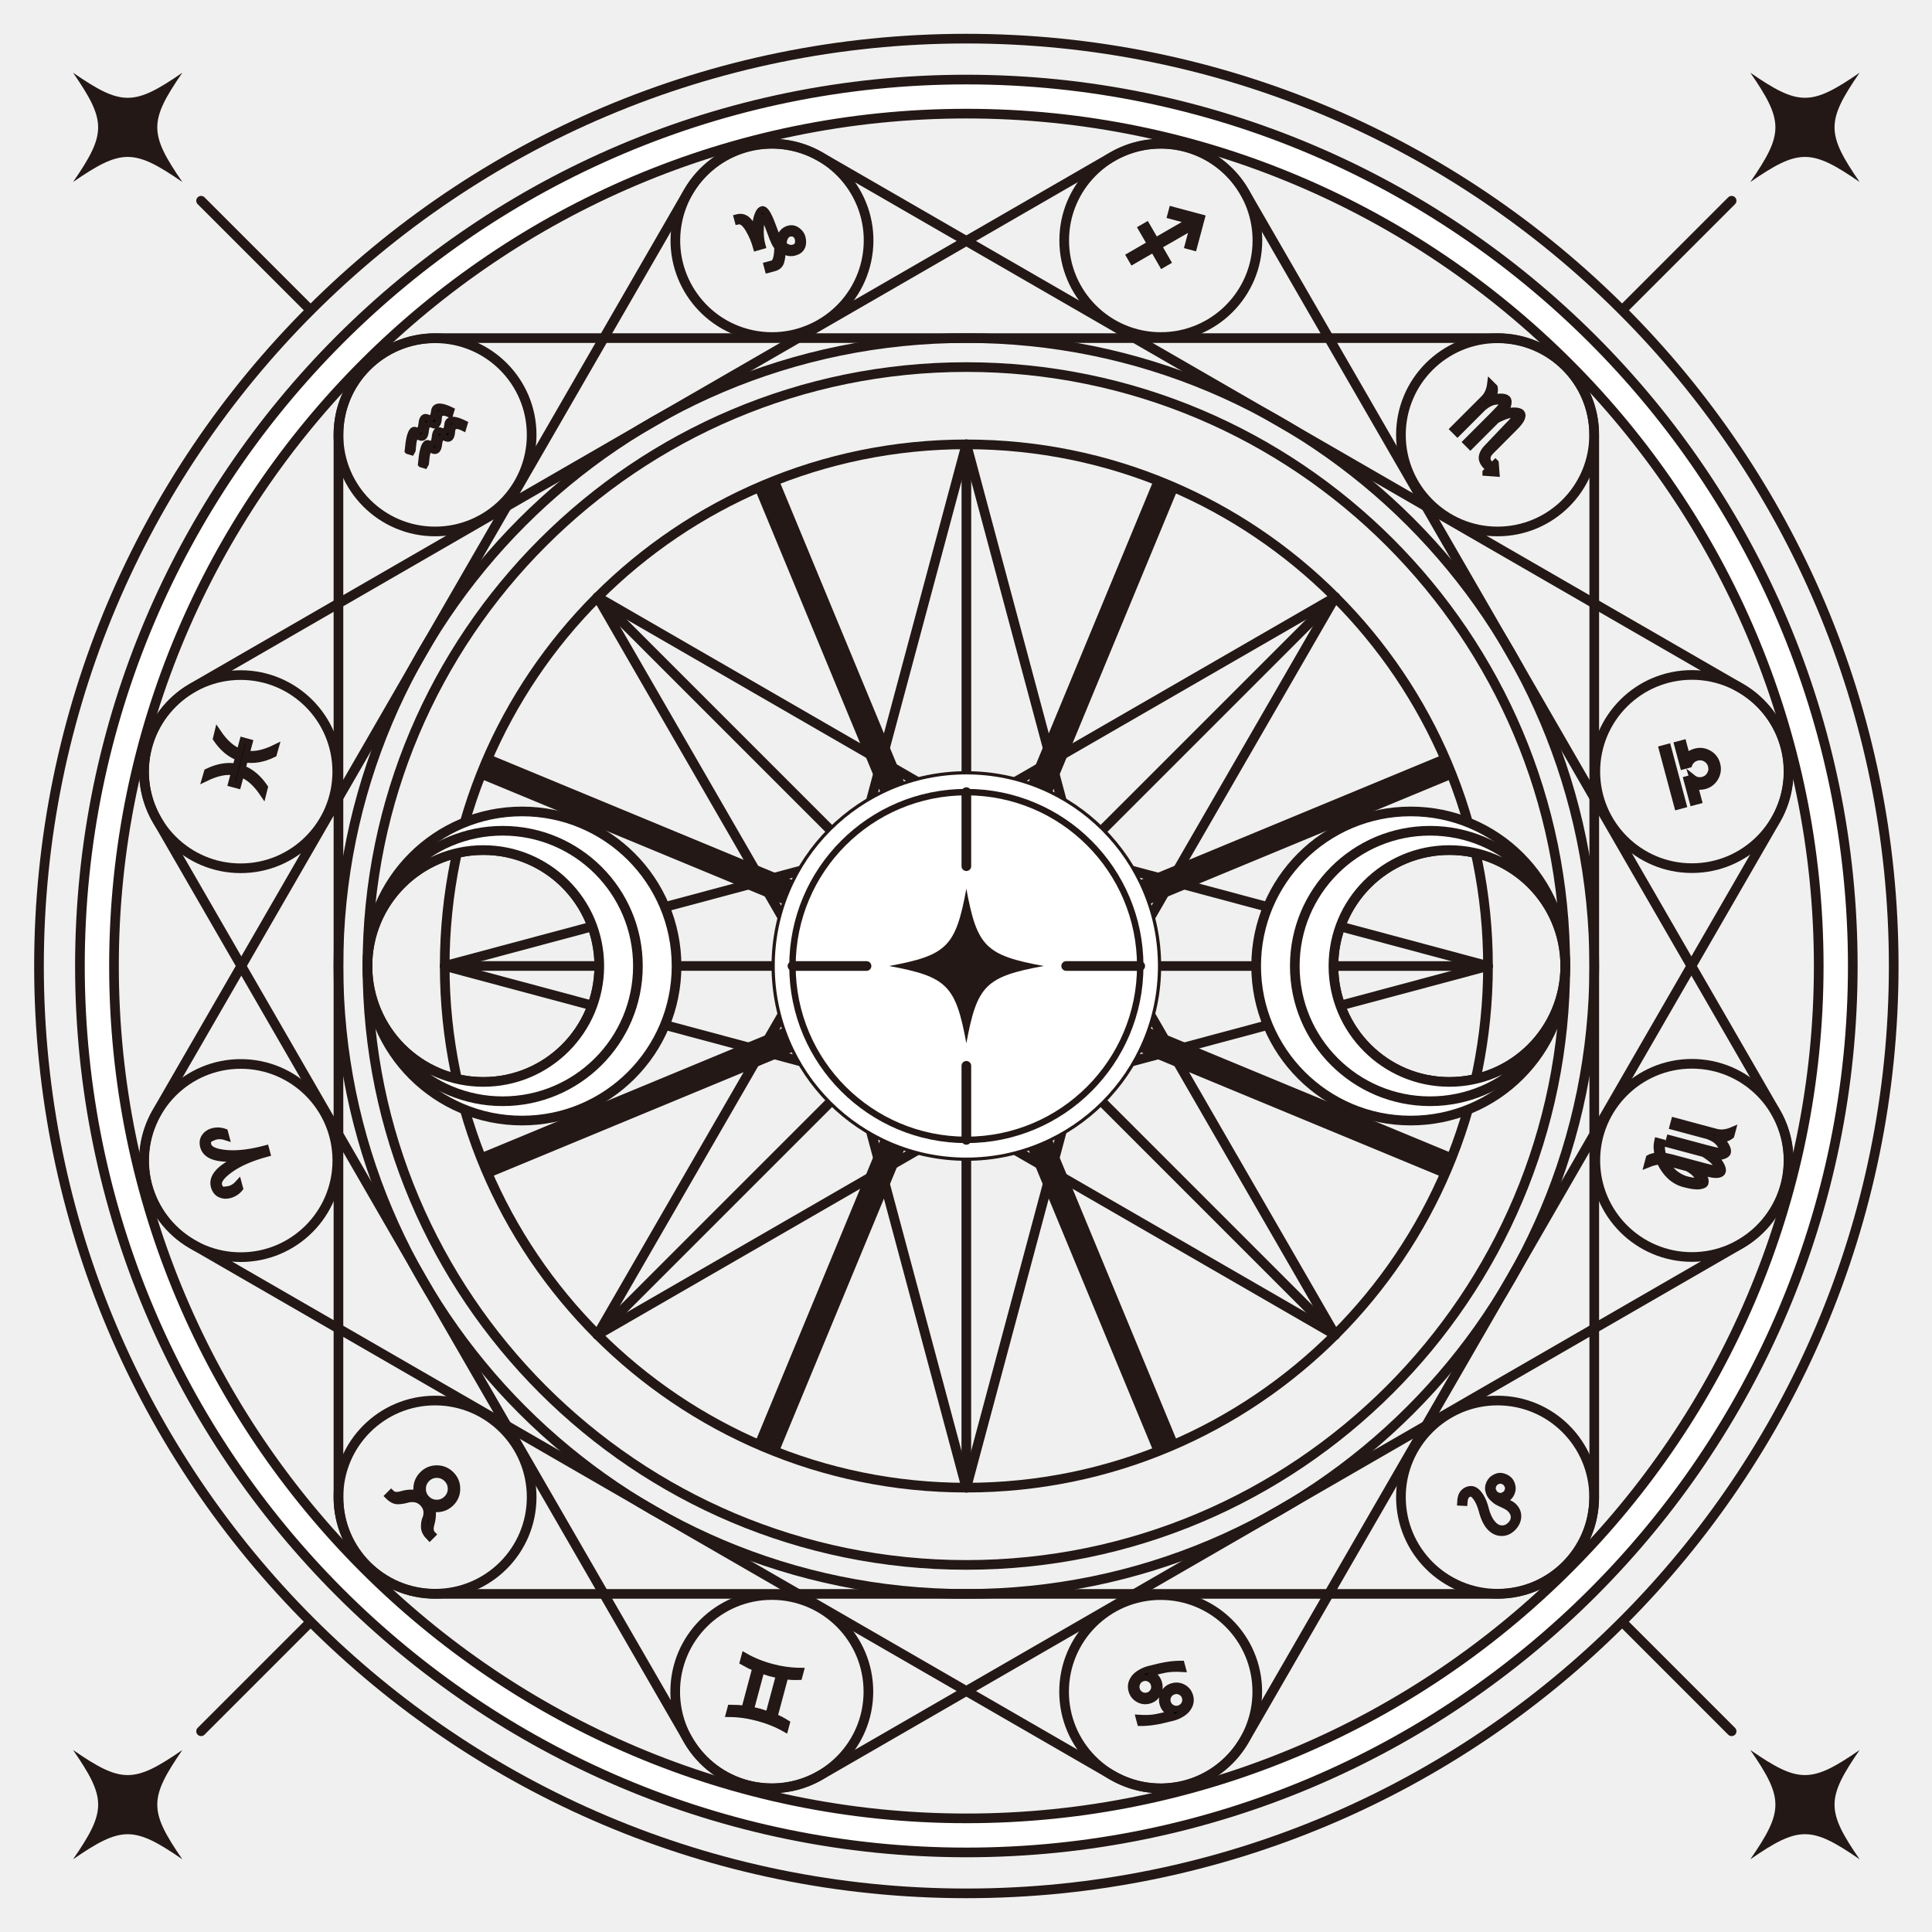
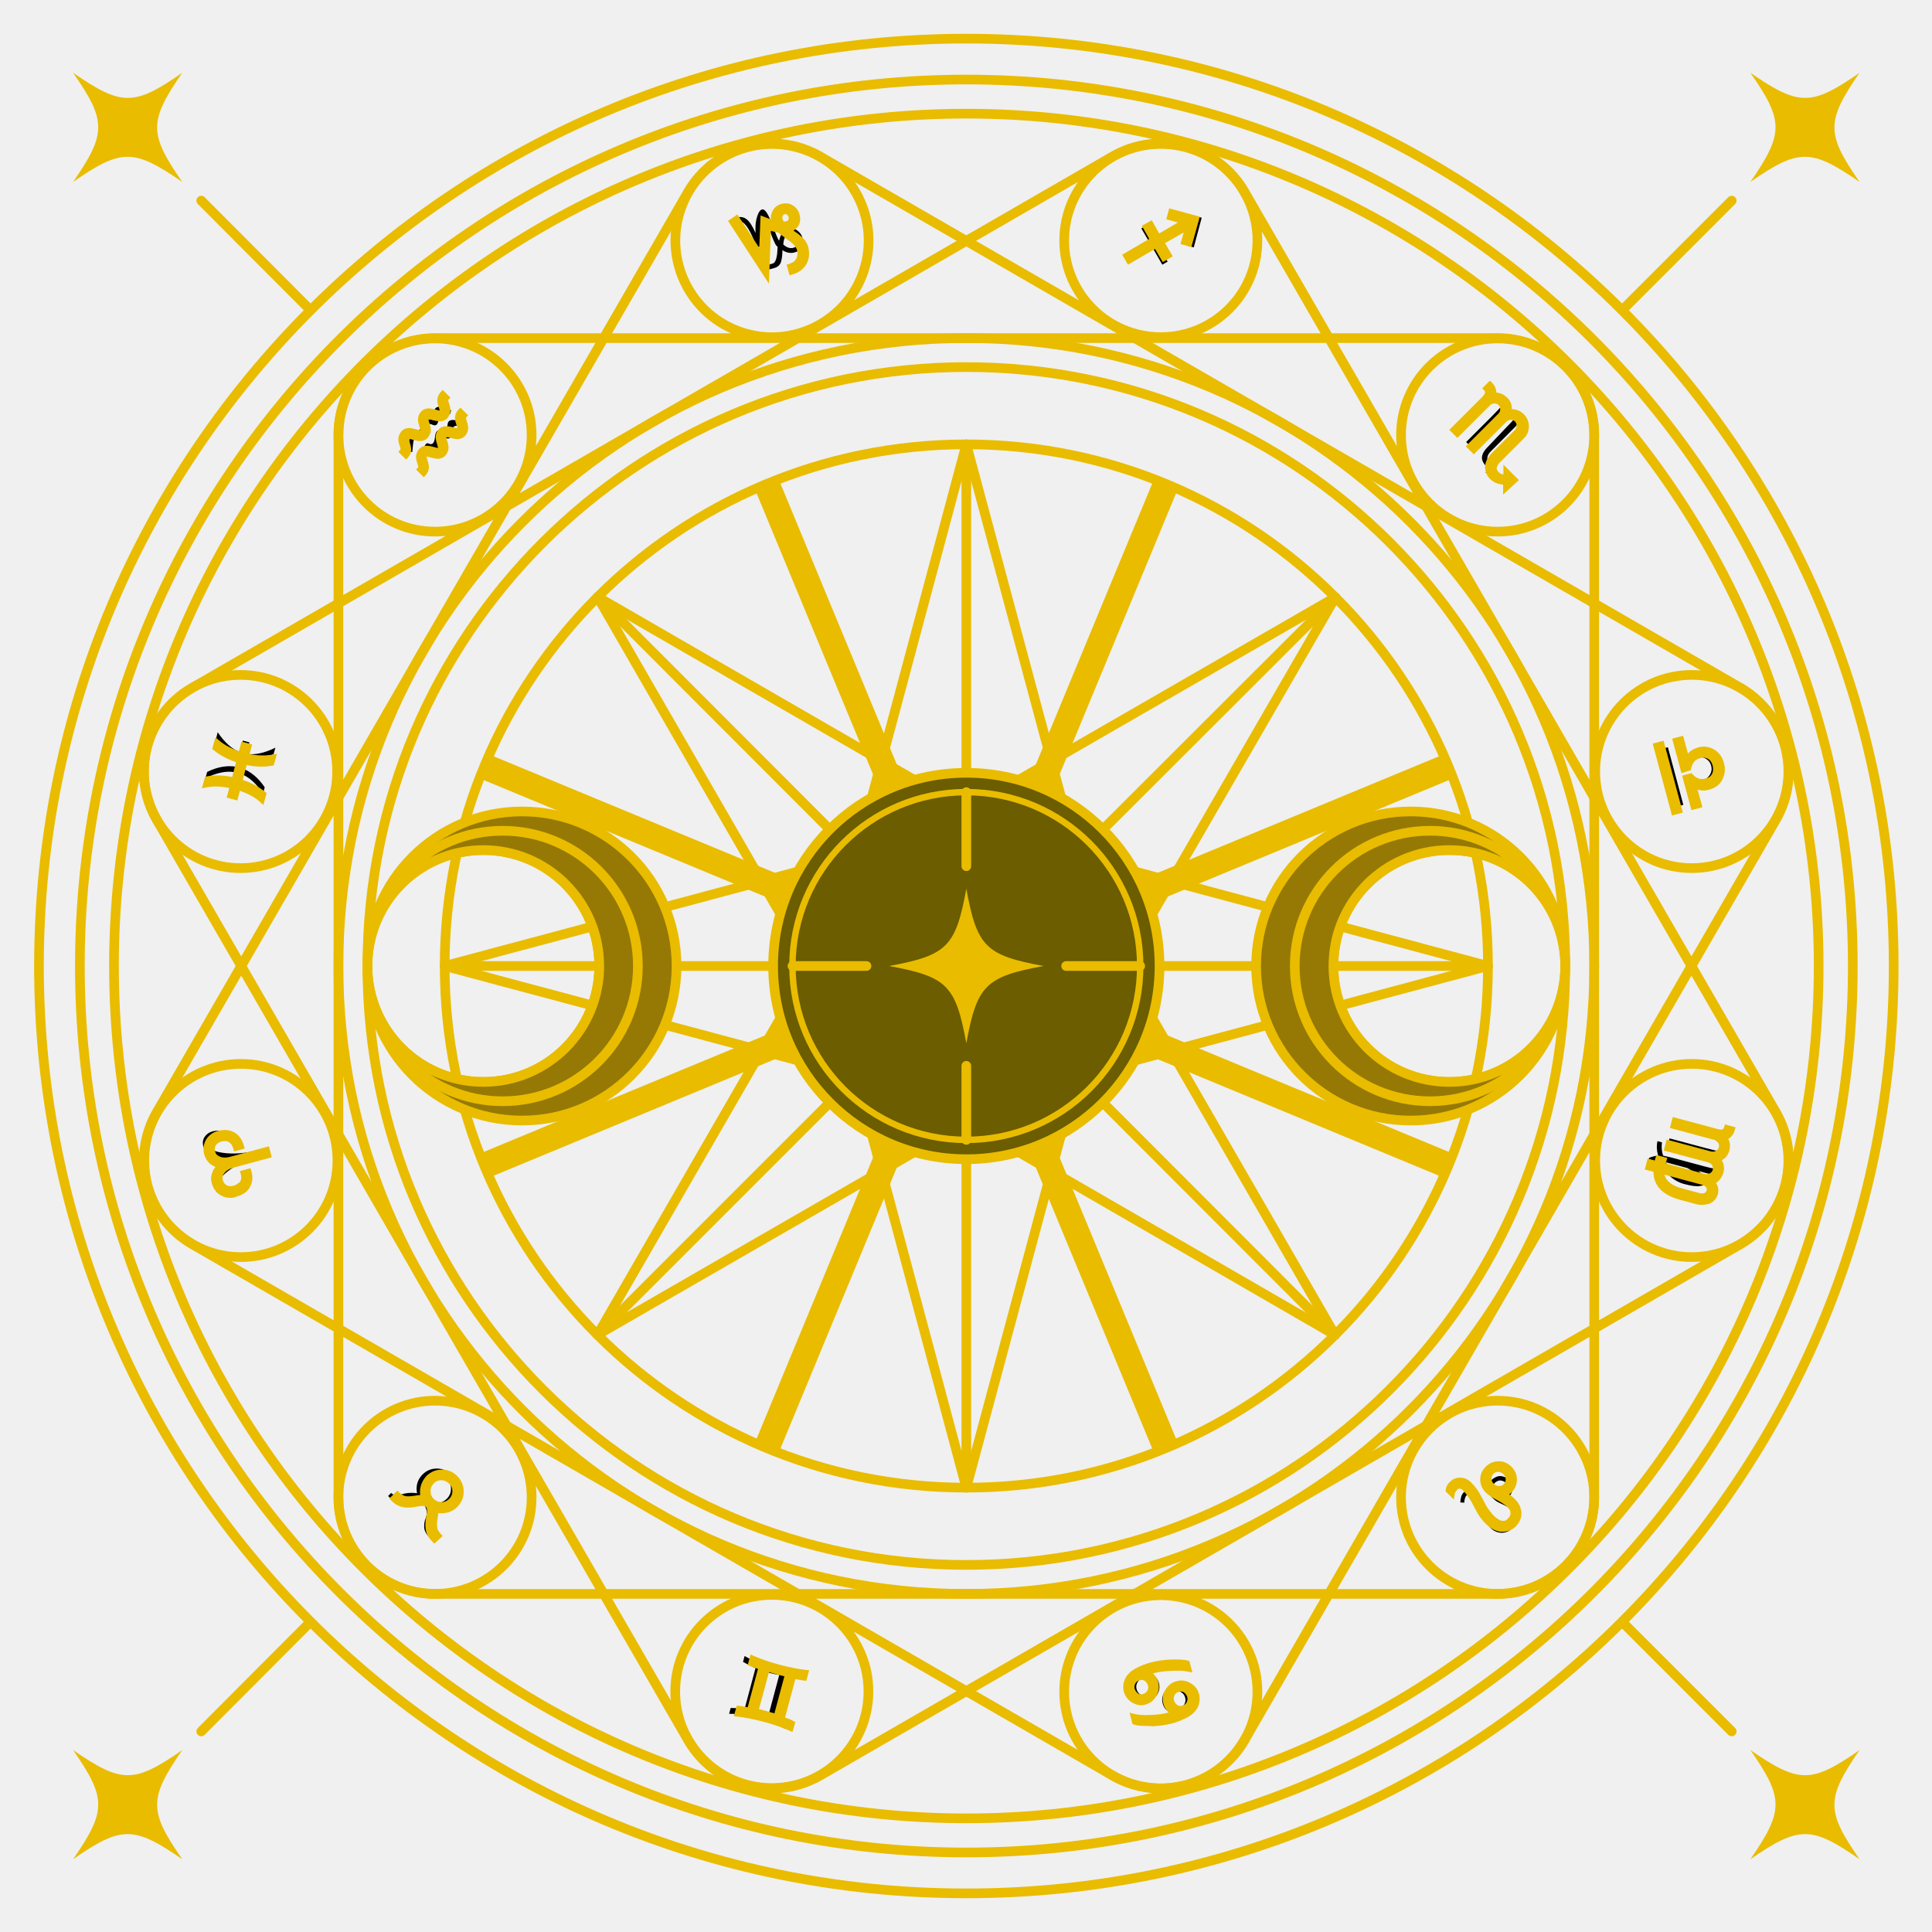
<svg xmlns="http://www.w3.org/2000/svg" version="1.1" id="레이어_1" x="0px" y="0px" viewBox="0 0 600 600" style="enable-background:new 0 0 600 600;" xml:space="preserve">
  <style type="text/css">
- 	.st0{fill:none;stroke:#231815;stroke-width:8;stroke-miterlimit:10;}
- 	.st1{fill:none;stroke:#231815;stroke-width:3;stroke-linecap:round;stroke-linejoin:round;stroke-miterlimit:10;}
- 	.st2{fill:#FFFFFF;stroke:#231815;stroke-width:3;stroke-miterlimit:10;}
- 	.st3{fill:#FFFFFF;stroke:#231815;stroke-linecap:round;stroke-linejoin:round;stroke-miterlimit:10;}
- 	.st4{fill:#FFFFFF;stroke:#231815;stroke-width:2;stroke-linecap:round;stroke-linejoin:round;stroke-miterlimit:10;}
- 	.st5{fill:#FFFFFF;stroke:#231815;stroke-width:3;stroke-linecap:round;stroke-linejoin:round;stroke-miterlimit:10;}
+ 	.st0{fill:none;stroke:#E9BC00;stroke-width:8;stroke-miterlimit:10;}
+ 	.st1{fill:none;stroke:#E9BC00;stroke-width:3;stroke-linecap:round;stroke-linejoin:round;stroke-miterlimit:10;}
+ 	.st2{fill:none;stroke:#E9BC00;stroke-width:3;stroke-miterlimit:10;}
+ 	.st3{fill:#6B5D00;stroke:#E9BC00;stroke-width:3;stroke-linecap:round;stroke-linejoin:round;stroke-miterlimit:10;}
+ 	.st4{fill:none;stroke:#E9BC00;stroke-width:2;stroke-linecap:round;stroke-linejoin:round;stroke-miterlimit:10;}
+ 	.st5{fill:#967905;stroke:#E9BC00;stroke-width:3;stroke-linecap:round;stroke-linejoin:round;stroke-miterlimit:10;}
	.st6{font-family:'ArialUnicodeMS';}
	.st7{font-size:25.4px;}
- 	.st8{fill:none;stroke:#231815;stroke-width:2;stroke-miterlimit:10;}
- 	.st9{fill:none;stroke:#231815;stroke-width:2;stroke-miterlimit:10;}
- 	.st10{fill:#231815;}
+ 	.st8{enable-background:new    ;}
+ 	.st9{fill:#E9BC00;}
+ 	.st10{fill:none;stroke:#E9BC00;stroke-width:3;stroke-linecap:round;stroke-linejoin:round;stroke-miterlimit:10;}
</style>
  <g>
    <g>
-       <line class="st0" x1="300.11" y1="300" x2="238.11" y2="150.33" />
-       <line class="st0" x1="300.11" y1="300" x2="150.44" y2="238.01" />
-       <line class="st0" x1="300.11" y1="300" x2="150.44" y2="361.99" />
-       <line class="st0" x1="300.11" y1="300" x2="238.11" y2="449.67" />
-       <line class="st0" x1="300.11" y1="300" x2="362.1" y2="449.67" />
-       <line class="st0" x1="300.11" y1="300" x2="449.78" y2="361.99" />
-       <line class="st0" x1="300.11" y1="300" x2="449.78" y2="238.01" />
-       <line class="st0" x1="300.11" y1="300" x2="362.1" y2="150.33" />
+       <line class="st0" x1="300.1" y1="300" x2="238.1" y2="150.3" />
+       <line class="st0" x1="300.1" y1="300" x2="150.4" y2="238" />
+       <line class="st0" x1="300.1" y1="300" x2="150.4" y2="362" />
+       <line class="st0" x1="300.1" y1="300" x2="238.1" y2="449.7" />
+       <line class="st0" x1="300.1" y1="300" x2="362.1" y2="449.7" />
+       <line class="st0" x1="300.1" y1="300" x2="449.8" y2="362" />
+       <line class="st0" x1="300.1" y1="300" x2="449.8" y2="238" />
+       <line class="st0" x1="300.1" y1="300" x2="362.1" y2="150.3" />
    </g>
-     <circle class="st1" cx="300.11" cy="300" r="288" />
+     <circle class="st1" cx="300.1" cy="300" r="288" />
    <g>
-       <path class="st2" d="M300.11,575.29c-151.8,0-275.29-123.5-275.29-275.29S148.31,24.71,300.11,24.71S575.4,148.2,575.4,300    S451.9,575.29,300.11,575.29z M300.11,35.29C154.15,35.29,35.4,154.04,35.4,300s118.75,264.71,264.71,264.71    S564.82,445.96,564.82,300S446.07,35.29,300.11,35.29z" />
+       <path class="st2" d="M300.1,575.3C148.3,575.3,24.8,451.8,24.8,300S148.3,24.7,300.1,24.7S575.4,148.2,575.4,300    S451.9,575.3,300.1,575.3z M300.1,35.3C154.1,35.3,35.4,154,35.4,300s118.7,264.7,264.7,264.7S564.8,446,564.8,300    S446.1,35.3,300.1,35.3z" />
    </g>
    <g>
      <g>
-         <polygon class="st1" points="300.12,138 329.75,248.65 270.46,248.65    " />
-         <line class="st1" x1="300.12" y1="138" x2="300.12" y2="240.71" />
+         <polygon class="st1" points="300.1,138 329.8,248.6 270.5,248.6    " />
+         <line class="st1" x1="300.1" y1="138" x2="300.1" y2="240.7" />
      </g>
      <g>
-         <polygon class="st1" points="185.56,185.44 284.76,242.73 242.84,284.65    " />
-         <line class="st1" x1="185.56" y1="185.44" x2="258.19" y2="258.07" />
+         <polygon class="st1" points="185.6,185.4 284.8,242.7 242.8,284.6    " />
+         <line class="st1" x1="185.6" y1="185.4" x2="258.2" y2="258.1" />
      </g>
      <g>
-         <polygon class="st1" points="138.11,299.99 248.76,270.35 248.76,329.65    " />
-         <line class="st1" x1="138.11" y1="299.99" x2="240.82" y2="299.99" />
+         <polygon class="st1" points="138.1,300 248.8,270.4 248.8,329.6    " />
+         <line class="st1" x1="138.1" y1="300" x2="240.8" y2="300" />
      </g>
      <g>
-         <polygon class="st1" points="185.55,414.54 242.84,315.35 284.76,357.27    " />
-         <line class="st1" x1="185.55" y1="414.54" x2="258.18" y2="341.92" />
+         <polygon class="st1" points="185.6,414.5 242.8,315.4 284.8,357.3    " />
+         <line class="st1" x1="185.6" y1="414.5" x2="258.2" y2="341.9" />
      </g>
      <g>
-         <polygon class="st1" points="300.1,462 270.46,351.35 329.75,351.35    " />
-         <line class="st1" x1="300.1" y1="462" x2="300.1" y2="359.29" />
+         <polygon class="st1" points="300.1,462 270.5,351.4 329.8,351.4    " />
+         <line class="st1" x1="300.1" y1="462" x2="300.1" y2="359.3" />
      </g>
      <g>
-         <polygon class="st1" points="414.65,414.56 315.45,357.27 357.38,315.35    " />
-         <line class="st1" x1="414.65" y1="414.56" x2="342.03" y2="341.93" />
+         <polygon class="st1" points="414.6,414.6 315.5,357.3 357.4,315.4    " />
+         <line class="st1" x1="414.6" y1="414.6" x2="342" y2="341.9" />
      </g>
      <g>
-         <polygon class="st1" points="462.11,300.01 351.46,329.65 351.46,270.35    " />
-         <line class="st1" x1="462.11" y1="300.01" x2="359.4" y2="300.01" />
+         <polygon class="st1" points="462.1,300 351.5,329.6 351.5,270.4    " />
+         <line class="st1" x1="462.1" y1="300" x2="359.4" y2="300" />
      </g>
      <g>
-         <polygon class="st1" points="414.67,185.46 357.38,284.65 315.45,242.73    " />
-         <line class="st1" x1="414.67" y1="185.46" x2="342.04" y2="258.08" />
+         <polygon class="st1" points="414.7,185.5 357.4,284.6 315.5,242.7    " />
+         <line class="st1" x1="414.7" y1="185.5" x2="342" y2="258.1" />
      </g>
    </g>
-     <circle class="st3" cx="300.11" cy="300" r="60" />
-     <circle class="st4" cx="300.11" cy="300" r="54" />
-     <circle class="st1" cx="300.11" cy="300" r="162" />
-     <circle class="st1" cx="300.11" cy="300" r="186" />
-     <circle class="st1" cx="300.11" cy="300" r="195" />
+     <circle class="st3" cx="300.1" cy="300" r="60" />
+     <circle class="st4" cx="300.1" cy="300" r="54" />
+     <circle class="st1" cx="300.1" cy="300" r="162" />
+     <circle class="st1" cx="300.1" cy="300" r="186" />
+     <circle class="st1" cx="300.1" cy="300" r="195" />
    <g>
      <g>
        <g>
-           <path class="st5" d="M438.11,348c26.51,0,48-21.49,48-48c0,19.88-16.12,36-36,36s-36-16.12-36-36s16.12-36,36-36s36,16.12,36,36      c0-26.51-21.49-48-48-48s-48,21.49-48,48S411.6,348,438.11,348z" />
+           <path class="st5" d="M438.1,348c26.5,0,48-21.5,48-48c0,19.9-16.1,36-36,36s-36-16.1-36-36s16.1-36,36-36s36,16.1,36,36      c0-26.5-21.5-48-48-48s-48,21.5-48,48S411.6,348,438.1,348z" />
        </g>
        <g>
-           <path class="st5" d="M444.11,342c23.2,0,42-18.8,42-42c0,19.88-16.12,36-36,36s-36-16.12-36-36s16.12-36,36-36s36,16.12,36,36      c0-23.2-18.8-42-42-42s-42,18.8-42,42S420.91,342,444.11,342z" />
+           <path class="st5" d="M444.1,342c23.2,0,42-18.8,42-42c0,19.9-16.1,36-36,36s-36-16.1-36-36s16.1-36,36-36s36,16.1,36,36      c0-23.2-18.8-42-42-42s-42,18.8-42,42S420.9,342,444.1,342z" />
        </g>
      </g>
      <g>
        <g>
-           <path class="st5" d="M162.11,252c-26.51,0-48,21.49-48,48c0-19.88,16.12-36,36-36s36,16.12,36,36s-16.12,36-36,36      s-36-16.12-36-36c0,26.51,21.49,48,48,48s48-21.49,48-48S188.62,252,162.11,252z" />
+           <path class="st5" d="M162.1,252c-26.5,0-48,21.5-48,48c0-19.9,16.1-36,36-36s36,16.1,36,36s-16.1,36-36,36s-36-16.1-36-36      c0,26.5,21.5,48,48,48s48-21.5,48-48S188.6,252,162.1,252z" />
        </g>
        <g>
-           <path class="st5" d="M156.11,258c-23.2,0-42,18.8-42,42c0-19.88,16.12-36,36-36s36,16.12,36,36s-16.12,36-36,36s-36-16.12-36-36      c0,23.2,18.8,42,42,42s42-18.8,42-42S179.3,258,156.11,258z" />
+           <path class="st5" d="M156.1,258c-23.2,0-42,18.8-42,42c0-19.9,16.1-36,36-36s36,16.1,36,36s-16.1,36-36,36s-36-16.1-36-36      c0,23.2,18.8,42,42,42s42-18.8,42-42S179.3,258,156.1,258z" />
        </g>
      </g>
    </g>
-     <path class="st1" d="M465.11,495h-330c-16.57,0-30-13.43-30-30V135c0-16.57,13.43-30,30-30h330c16.57,0,30,13.43,30,30v330   C495.11,481.57,481.68,495,465.11,495z" />
-     <circle class="st1" cx="135.11" cy="135.05" r="30" />
-     <circle class="st1" cx="465.07" cy="135.05" r="30" />
-     <circle class="st1" cx="135.11" cy="464.95" r="30" />
-     <circle class="st1" cx="465.07" cy="464.95" r="30" />
-     <text transform="matrix(0.7071 0.7071 -0.7071 0.7071 449.3758 131.3315)" class="st6 st7">♏</text>
-     <text transform="matrix(0.7071 0.7071 -0.7071 0.7071 449.3758 131.3315)" class="st8 st6 st7">♏</text>
-     <text transform="matrix(-0.7071 0.7071 -0.7071 -0.7071 466.0674 451.9715)" class="st6 st7">♌</text>
-     <text transform="matrix(-0.7071 0.7071 -0.7071 -0.7071 466.0674 451.9715)" class="st8 st6 st7">♌</text>
-     <text transform="matrix(-0.7071 -0.7071 0.7071 -0.7071 148.1418 465.9697)" class="st6 st7">♉</text>
-     <text transform="matrix(-0.7071 -0.7071 0.7071 -0.7071 148.1418 465.9697)" class="st8 st6 st7">♉</text>
-     <text transform="matrix(0.7071 -0.7071 0.7071 0.7071 132.8674 149.3029)" class="st6 st7">♒</text>
-     <text transform="matrix(0.7071 -0.7071 0.7071 0.7071 132.8674 149.3029)" class="st8 st6 st7">♒</text>
-     <path class="st1" d="M540.5,386.37l-285.79,165c-14.35,8.28-32.7,3.37-40.98-10.98l-165-285.79c-8.28-14.35-3.37-32.7,10.98-40.98   l285.79-165c14.35-8.28,32.7-3.37,40.98,10.98l165,285.79C559.77,359.74,554.85,378.09,540.5,386.37z" />
-     <circle class="st1" cx="74.74" cy="239.65" r="30" />
-     <circle class="st1" cx="360.5" cy="74.67" r="30" />
-     <circle class="st1" cx="239.69" cy="525.35" r="30" />
-     <circle class="st1" cx="525.44" cy="360.37" r="30" />
-     <text transform="matrix(0.9659 0.2588 -0.2588 0.9659 348.4289 80.202)" class="st6 st7">♐</text>
-     <text transform="matrix(0.9659 0.2588 -0.2588 0.9659 348.4289 80.202)" class="st9 st6 st7">♐</text>
-     <text transform="matrix(-0.2588 0.9659 -0.9659 -0.2588 520.8033 344.9464)" class="st6 st7">♍</text>
-     <text transform="matrix(-0.2588 0.9659 -0.9659 -0.2588 520.8033 344.9464)" class="st9 st6 st7">♍</text>
-     <text transform="matrix(-0.9659 -0.2588 0.2588 -0.9659 250.921 519.5651)" class="st6 st7">♊</text>
-     <text transform="matrix(-0.9659 -0.2588 0.2588 -0.9659 250.921 519.5651)" class="st9 st6 st7">♊</text>
-     <text transform="matrix(0.2588 -0.9659 0.9659 0.2588 80.6718 250.337)" class="st6 st7">♓</text>
-     <text transform="matrix(0.2588 -0.9659 0.9659 0.2588 80.6718 250.337)" class="st9 st6 st7">♓</text>
-     <path class="st1" d="M551.48,254.61l-165,285.79c-8.28,14.35-26.63,19.27-40.98,10.98l-285.79-165   c-14.35-8.28-19.27-26.63-10.98-40.98l165-285.79c8.28-14.35,26.63-19.27,40.98-10.98l285.79,165   C554.85,221.91,559.77,240.26,551.48,254.61z" />
-     <circle class="st1" cx="74.76" cy="360.42" r="30" />
-     <ellipse transform="matrix(0.1602 -0.9871 0.9871 0.1602 127.6321 299.3535)" class="st1" cx="239.74" cy="74.67" rx="30" ry="30" />
-     <circle class="st1" cx="360.46" cy="525.37" r="30" />
-     <circle class="st1" cx="525.44" cy="239.61" r="30" />
+     <path class="st1" d="M465.1,495h-330c-16.6,0-30-13.4-30-30V135c0-16.6,13.4-30,30-30h330c16.6,0,30,13.4,30,30v330   C495.1,481.6,481.7,495,465.1,495z" />
+     <circle class="st1" cx="135.1" cy="135.1" r="30" />
+     <circle class="st1" cx="465.1" cy="135.1" r="30" />
+     <circle class="st1" cx="135.1" cy="465" r="30" />
+     <circle class="st1" cx="465.1" cy="465" r="30" />
+     <text transform="matrix(0.7071 0.7071 -0.7071 0.7071 449.3756 131.3314)" class="st6 st7">♏</text>
+     <g class="st8">
+       <g>
+         <path class="st9" d="M466.8,153.6l0-3.1c-1.6-0.1-2.9-0.7-4-1.7c-1.1-1.1-1.6-2.4-1.6-3.8c0-1.4,0.7-2.8,1.9-4.1l7.3-7.3     c0.4-0.4,0.6-0.8,0.6-1.4c0-0.5-0.2-1-0.5-1.3c-0.4-0.4-0.8-0.5-1.3-0.5c-0.6,0-1,0.2-1.4,0.6l-10.1,10.1l-2.5-2.5l10.1-10.1     c0.4-0.4,0.6-0.8,0.6-1.4c0-0.6-0.2-1-0.5-1.3c-0.4-0.4-0.8-0.5-1.3-0.5c-0.6,0-1,0.2-1.4,0.6l-10.1,10.1l-2.5-2.5l10.1-10.1     c1.4-1.4,1-1.9,0.8-2.1l-0.7-0.7l2.4-2.4l0.7,0.7c0.6,0.6,1,1.3,1.2,2.2c0.1,0.3,0.1,0.6,0.1,0.8c0.3,0,0.6,0.1,1,0.2     c0.9,0.2,1.6,0.7,2.3,1.3c1.1,1.1,1.6,2.3,1.5,3.7c1.3-0.1,2.6,0.5,3.7,1.5c1,1,1.6,2.3,1.6,3.8c0,1.5-0.5,2.8-1.7,3.9l-7.3,7.3     c-0.6,0.6-0.9,1.2-1,1.7c0,0.3,0,0.7,0.6,1.3c0.3,0.3,0.5,0.4,0.8,0.6c0.1,0,0.3,0.1,0.7,0.1l0-3l4.8,4.8L466.8,153.6z" />
+       </g>
+     </g>
+     <text transform="matrix(-0.7071 0.7071 -0.7071 -0.7071 466.0683 451.9713)" class="st6 st7">♌</text>
+     <g class="st8">
+       <g>
+         <path class="st9" d="M466.7,475.7c-0.2,0-0.5,0-0.7,0c-1.6-0.2-3.3-1.1-4.8-2.7c-0.5-0.5-1.1-1.2-1.6-1.9     c-0.5-0.7-1.1-1.8-1.9-3.3c-0.7-1.5-1.4-2.5-1.9-3.2c-0.5-0.7-1-1.3-1.5-1.8c-0.3-0.3-0.7-0.5-1-0.5c-0.3,0-0.5,0.1-0.7,0.3     c-0.4,0.4-0.7,0.9-0.8,1.2l-0.3,1.9l-2.6-2.6l0.1-0.5c0.1-0.9,0.5-1.7,1.3-2.4c0.9-0.9,1.9-1.3,3.2-1.3c0,0,0,0,0,0     c1.3,0,2.4,0.5,3.4,1.5c0.6,0.6,1.1,1.2,1.7,2c0.6,0.8,1.2,1.9,2,3.4c0.7,1.4,1.3,2.5,1.8,3.1c0.5,0.6,0.9,1.2,1.4,1.7     c1,1,1.9,1.6,2.7,1.7c0.4,0.1,1.1,0.1,1.8-0.7c0.6-0.6,0.8-1.1,0.8-1.7c0-0.6-0.3-1.3-1-1.9c-0.7-0.7-1.8-1.4-3.3-2.2     c-1.6-0.8-2.7-1.6-3.4-2.3c-1.1-1.1-1.7-2.5-1.7-4c0-1.6,0.6-2.9,1.7-4c1.1-1.1,2.5-1.7,4-1.7c0,0,0,0,0,0c1.6,0,2.9,0.6,4,1.7     c1.1,1.1,1.7,2.5,1.7,4s-0.6,2.9-1.7,4c-0.2,0.2-0.4,0.4-0.7,0.6c0.7,0.5,1.3,0.9,1.8,1.5c1.3,1.3,1.9,2.7,2,4.3     c0,1.6-0.6,3-1.9,4.3C469.5,475.1,468.2,475.7,466.7,475.7z M465.3,457.1c-0.6,0-1.1,0.2-1.5,0.6c-0.4,0.4-0.6,0.9-0.6,1.5     c0,0.6,0.2,1.1,0.7,1.6c0.4,0.4,1,0.7,1.6,0.7c0.6,0,1.1-0.2,1.5-0.6c0.4-0.4,0.6-0.9,0.6-1.5c0-0.6-0.2-1.1-0.7-1.6     C466.4,457.4,465.9,457.1,465.3,457.1C465.3,457.1,465.3,457.1,465.3,457.1z" />
+       </g>
+     </g>
+     <text transform="matrix(-0.7071 -0.7071 0.7071 -0.7071 148.142 465.9706)" class="st6 st7">♉</text>
+     <g class="st8">
+       <g>
+         <path class="st9" d="M134.9,479.4l-0.7-0.7c-0.8-0.8-1.4-1.7-1.7-2.6c-0.3-0.9-0.4-1.7-0.4-2.6c0-0.7,0.1-1.6,0.3-2.6     c0.3-1.6,0.2-2.2,0.2-2.3c-0.1-0.3-0.2-0.5-0.3-0.6c-0.1-0.1-0.3-0.2-0.6-0.3c-0.1,0-0.6-0.1-2.3,0.2c-1,0.2-1.9,0.3-2.6,0.3     c-0.8,0-1.7-0.1-2.6-0.4c-0.9-0.3-1.8-0.9-2.6-1.7l-0.7-0.7l2.5-2.5l0.7,0.7c0.4,0.4,0.9,0.7,1.4,0.9c0.5,0.2,1,0.2,1.4,0.2     c0.5,0,1.2-0.1,2-0.2c0.6-0.1,1.1-0.2,1.6-0.2c-0.1-0.8-0.1-1.7,0.1-2.5c0.3-1.3,0.9-2.4,1.8-3.4c1.3-1.3,3-2,4.8-2     c1.9,0,3.5,0.7,4.8,2c1.3,1.3,2,3,2,4.8c0,1.9-0.7,3.5-2,4.8c-0.9,0.9-2.1,1.6-3.4,1.8c-0.8,0.2-1.7,0.2-2.5,0.1     c0,0.5-0.1,1-0.2,1.6c-0.1,0.8-0.2,1.5-0.2,2c0,0.4,0.1,0.9,0.2,1.4c0.2,0.5,0.5,0.9,0.9,1.4l0.7,0.7L134.9,479.4z M137.1,459.7     C137.1,459.7,137.1,459.7,137.1,459.7c-1,0-1.8,0.3-2.4,1c-0.7,0.7-1,1.5-1,2.4c0,0.9,0.3,1.7,1,2.4c0.7,0.7,1.4,0.9,2.4,1     c0.9,0,1.7-0.3,2.4-1s1-1.5,1-2.4c0-0.9-0.3-1.7-1-2.3C138.8,460.1,138,459.7,137.1,459.7z" />
+       </g>
+     </g>
+     <text transform="matrix(0.7071 -0.7071 0.7071 0.7071 132.8675 149.3031)" class="st6 st7">♒</text>
+     <g class="st8">
+       <g>
+         <path class="st9" d="M131.6,148.2l-2.4-2.4l0.7-0.7c0,0,0-0.1,0-0.1c0,0,0-0.3-0.3-1.1c-0.4-1.2-0.5-2.1-0.3-2.8     c0.2-0.7,0.5-1.2,0.9-1.7c0.5-0.5,1-0.8,1.7-0.9c0.7-0.2,1.5,0,2.8,0.3c0.9,0.3,1.1,0.3,1.2,0.3c0,0,0.1,0,0.1,0c0,0,0-0.1,0-0.1     l0,0c0,0,0-0.3-0.3-1.2c-0.4-1.2-0.5-2.1-0.3-2.8c0.1-0.7,0.5-1.2,0.9-1.7c0.5-0.5,1-0.8,1.7-0.9c0.7-0.1,1.5,0,2.8,0.3     c0.9,0.3,1.1,0.3,1.1,0.3c0.1,0,0.1,0,0.1,0c0,0,0-0.1,0-0.1c0,0,0-0.3-0.3-1.1c-0.4-1.2-0.5-2.1-0.3-2.8     c0.1-0.7,0.5-1.2,0.9-1.7l0.7-0.7l2.4,2.4l-0.7,0.7c0,0,0,0.1,0,0.1l0,0c0,0,0,0.3,0.3,1.1c0.4,1.2,0.5,2.1,0.3,2.8     c-0.1,0.7-0.5,1.2-0.9,1.7c-0.5,0.5-1,0.8-1.7,0.9c-0.7,0.2-1.5,0-2.8-0.3c-0.9-0.3-1.1-0.2-1.2-0.2c0,0-0.1,0-0.1,0     c0,0,0,0.1,0,0.1l0,0c0,0,0,0.3,0.3,1.1c0.4,1.2,0.5,2.1,0.3,2.8c-0.2,0.7-0.5,1.2-0.9,1.7c-0.5,0.5-1,0.8-1.7,0.9     c-0.7,0.2-1.5,0-2.8-0.3c-0.9-0.3-1.1-0.3-1.2-0.3c0,0-0.1,0-0.1,0c0,0,0,0.1,0,0.1l0,0c0,0,0,0.3,0.3,1.2     c0.4,1.2,0.5,2.1,0.3,2.8c-0.2,0.7-0.5,1.2-0.9,1.7L131.6,148.2z M126.1,142.7l-2.4-2.4l0.7-0.7c0,0,0-0.1,0-0.1     c0,0,0-0.3-0.3-1.1c-0.4-1.2-0.5-2.1-0.3-2.8c0.2-0.7,0.5-1.2,0.9-1.7c0.5-0.5,1-0.8,1.7-0.9c0.7-0.2,1.5,0,2.8,0.3     c0.9,0.3,1.1,0.3,1.2,0.3c0,0,0.1,0,0.1,0c0,0,0-0.1,0-0.1c0,0,0-0.3-0.3-1.2c-0.4-1.2-0.5-2.1-0.3-2.8c0.1-0.7,0.5-1.2,0.9-1.7     c0.5-0.5,1-0.8,1.7-0.9c0.7-0.2,1.5,0,2.8,0.3c0.9,0.3,1.1,0.3,1.1,0.3c0.1,0,0.1,0,0.1,0c0,0,0-0.1,0-0.1l0,0c0,0,0-0.3-0.3-1.1     c-0.4-1.2-0.5-2.1-0.3-2.8c0.2-0.7,0.5-1.2,0.9-1.7l0.7-0.7l2.4,2.4l-0.7,0.7c0,0,0,0.1,0,0.1c0,0,0,0.3,0.3,1.1     c0.4,1.2,0.5,2.1,0.3,2.8c-0.2,0.7-0.5,1.2-0.9,1.7c-0.5,0.5-1,0.8-1.7,0.9c-0.7,0.1-1.5,0-2.8-0.3c-0.9-0.3-1.1-0.2-1.2-0.2     c0,0-0.1,0-0.1,0c0,0,0,0.1,0,0.1c0,0,0,0.3,0.3,1.1c0.4,1.2,0.5,2.1,0.3,2.8c-0.2,0.7-0.5,1.2-0.9,1.7c-0.5,0.5-1,0.8-1.7,0.9     c-0.7,0.2-1.5,0-2.8-0.3c-0.9-0.3-1.1-0.3-1.2-0.3c0,0-0.1,0-0.1,0c0,0,0,0.1,0,0.1c0,0,0,0.3,0.3,1.2c0.4,1.2,0.5,2.1,0.3,2.8     c-0.1,0.7-0.5,1.2-0.9,1.7L126.1,142.7z" />
+       </g>
+     </g>
+     <path class="st1" d="M540.5,386.4l-285.8,165c-14.4,8.3-32.7,3.4-41-11l-165-285.8c-8.3-14.4-3.4-32.7,11-41l285.8-165   c14.4-8.3,32.7-3.4,41,11l165,285.8C559.8,359.7,554.8,378.1,540.5,386.4z" />
+     <circle class="st1" cx="74.7" cy="239.6" r="30" />
+     <circle class="st1" cx="360.5" cy="74.7" r="30" />
+     <circle class="st1" cx="239.7" cy="525.3" r="30" />
+     <circle class="st1" cx="525.4" cy="360.4" r="30" />
+     <text transform="matrix(0.9659 0.2588 -0.2588 0.9659 348.4289 80.2019)" class="st6 st7">♐</text>
+     <g class="st8">
+       <g>
+         <polygon class="st9" points="350.3,82.2 348.5,79.1 356.9,74.2 354.6,70.1 357.7,68.4 360,72.5 365.8,69.1 362.2,68.1      363.1,64.7 372.6,67.3 370,76.7 366.6,75.8 367.6,72.2 361.8,75.5 364.2,79.6 361.1,81.4 358.7,77.3    " />
+       </g>
+     </g>
+     <text transform="matrix(-0.2588 0.9659 -0.9659 -0.2588 520.8025 344.9465)" class="st6 st7">♍</text>
+     <g class="st8">
+       <g>
+         <path class="st9" d="M528.5,374.2c-0.5,0-1.1-0.1-1.6-0.2l-5.2-1.4c-5.4-1.5-8.2-4.4-8.2-8.7l-2.7-0.7l0.9-3.4l2.2,0.6     c0.1-0.2,0.1-0.5,0.2-0.7l0.3-1l3.4,0.9l-0.3,1c-0.1,0.3-0.1,0.5-0.2,0.7l12.2,3.3c0.5,0.1,1,0.1,1.5-0.2     c0.5-0.3,0.8-0.6,0.9-1.1c0.1-0.5,0.1-0.9-0.2-1.4c-0.3-0.5-0.7-0.8-1.2-0.9l-13.8-3.7l0.9-3.4l13.8,3.7c0.5,0.1,1,0.1,1.5-0.2     c0.5-0.3,0.8-0.6,0.9-1.1c0.1-0.5,0.1-0.9-0.2-1.4c-0.3-0.5-0.7-0.8-1.2-0.9l-13.8-3.7l0.9-3.4l13.8,3.7c1,0.3,1.5,0.2,1.7,0.1     c0.2-0.1,0.3-0.2,0.4-0.5l0.3-1l3.3,0.9l-0.3,1c-0.2,0.8-0.7,1.5-1.3,2.1c-0.2,0.2-0.4,0.4-0.7,0.5c0.1,0.3,0.3,0.6,0.4,0.9     c0.2,0.9,0.2,1.7,0,2.6c-0.4,1.5-1.2,2.5-2.4,3.1c0.7,1.1,0.9,2.5,0.5,3.9c-0.4,1.4-1.2,2.5-2.3,3.2c0.2,0.3,0.4,0.6,0.5,0.9     c0.3,0.7,0.3,1.6,0.1,2.5c-0.4,1.4-1.2,2.4-2.6,3C530,374,529.3,374.2,528.5,374.2z M522.5,369.1l5.2,1.4c0.6,0.2,1.2,0.2,1.6,0     c0.4-0.1,0.6-0.4,0.7-0.8c0.1-0.4,0.1-0.7-0.2-1c-0.3-0.4-0.8-0.7-1.4-0.8l-11.5-3.1C517.4,366.8,519.3,368.3,522.5,369.1     L522.5,369.1z" />
+       </g>
+     </g>
+     <text transform="matrix(-0.9659 -0.2588 0.2588 -0.9659 250.9209 519.5642)" class="st6 st7">♊</text>
+     <g class="st8">
+       <g>
+         <path class="st9" d="M246.1,537.9l-1.1-0.5c-2.3-1-4.9-1.9-7.9-2.7c-3-0.8-5.7-1.3-8.1-1.6l-1.1-0.1l0.9-3.3l0.8,0.1     c0.5,0,1.3,0.2,2.6,0.4l3.2-11.9c-1.1-0.4-1.9-0.7-2.4-0.9l-0.8-0.3l0.9-3.3l1.1,0.5c2.3,1,4.9,1.9,7.9,2.7     c3,0.8,5.7,1.3,8.1,1.6l1.1,0.1l-0.9,3.3l-0.8-0.1c-0.6-0.1-1.4-0.2-2.6-0.4l-3.2,11.9c1.2,0.4,2,0.7,2.4,1l0.8,0.4L246.1,537.9z      M235.7,530.8c0.7,0.2,1.5,0.4,2.4,0.6c0.6,0.2,1.4,0.4,2.4,0.7l3.1-11.5c-0.7-0.2-1.6-0.4-2.4-0.6c-0.6-0.2-1.4-0.4-2.4-0.7     L235.7,530.8z" />
+       </g>
+     </g>
+     <text transform="matrix(0.2588 -0.9659 0.9659 0.2588 80.6719 250.337)" class="st6 st7">♓</text>
+     <g class="st8">
+       <g>
+         <path class="st9" d="M81.8,250l-1.2-1.1c-1.5-1.3-3.5-2.4-6.1-3.3l-0.8,3l-3.3-0.9l0.8-3c-2.6-0.5-4.9-0.6-6.9-0.2l-1.6,0.3     l1-3.6l0.6-0.1c2.2-0.4,4.8-0.4,7.8,0.2l1.2-4.6c-2.9-1-5.2-2.3-6.9-3.7l-0.5-0.4l1-3.6l1.2,1c1.5,1.3,3.6,2.4,6.1,3.3l0.8-3     l3.3,0.9l-0.8,3c2.6,0.5,4.9,0.5,6.9,0.2l1.6-0.3l-1,3.6l-0.6,0.1c-2.1,0.4-4.8,0.4-7.8-0.2l-1.2,4.6c2.9,1,5.2,2.3,6.9,3.7     l0.5,0.4L81.8,250z" />
+       </g>
+     </g>
+     <path class="st1" d="M551.5,254.6l-165,285.8c-8.3,14.3-26.6,19.3-41,11l-285.8-165c-14.3-8.3-19.3-26.6-11-41l165-285.8   c8.3-14.3,26.6-19.3,41-11l285.8,165C554.8,221.9,559.8,240.3,551.5,254.6z" />
+     <circle class="st1" cx="74.8" cy="360.4" r="30" />
+     <ellipse transform="matrix(0.3162 -0.9487 0.9487 0.3162 93.0914 278.4961)" class="st10" cx="239.7" cy="74.7" rx="30" ry="30" />
+     <circle class="st1" cx="360.5" cy="525.4" r="30" />
+     <circle class="st1" cx="525.4" cy="239.6" r="30" />
    <text transform="matrix(0.9659 -0.2588 0.2588 0.9659 231.2723 85.7002)" class="st6 st7">♑</text>
-     <text transform="matrix(0.9659 -0.2588 0.2588 0.9659 231.2723 85.7002)" class="st9 st6 st7">♑</text>
+     <g class="st8">
+       <g>
+         <path class="st9" d="M238.8,88.1l-12.7-19.5l2.9-2l6.8,10.4l0.4-10.1l1.3,0.5c0.7,0.3,1.3,0.5,1.9,0.7c-0.1-0.9,0.1-1.8,0.6-2.7     c0.6-1.1,1.5-1.8,2.8-2.1c1.2-0.3,2.4-0.2,3.4,0.5c1.1,0.6,1.8,1.6,2.1,2.8c0.4,1.4,0.2,2.6-0.4,3.6c-0.4,0.6-0.9,1.1-1.5,1.4     c0,0,0,0,0,0c1.7,1.1,2.8,2.1,3.4,2.8c0.6,0.8,1,1.5,1.2,2.3c0.5,2,0.3,3.9-0.6,5.4c-0.9,1.5-2.4,2.6-4.2,3.1l-1,0.3l-0.9-3.3     l0.9-0.3c1-0.3,1.7-0.8,2.1-1.6c0.4-0.8,0.5-1.7,0.2-2.7c-0.1-0.4-0.4-0.9-0.8-1.4c-0.3-0.4-1-1-2.7-2.2     c-1.1-0.8-1.9-1.4-2.4-1.8c-0.7-0.1-1.5-0.3-2.2-0.5L238.8,88.1z M243.9,66.5c-0.1,0-0.2,0-0.2,0c-0.3,0.1-0.4,0.2-0.6,0.5     c-0.1,0.3-0.2,0.5-0.1,0.9c0.1,0.3,0.2,0.6,0.4,0.9c0.4,0,0.7-0.1,0.8-0.1c0.3-0.1,0.5-0.2,0.6-0.4c0.1-0.1,0.2-0.4,0.1-0.9     c-0.1-0.3-0.2-0.5-0.5-0.7C244.2,66.5,244.1,66.5,243.9,66.5z" />
+       </g>
+     </g>
    <text transform="matrix(0.2588 0.9659 -0.9659 0.2588 514.3168 230.8334)" class="st6 st7">♎</text>
-     <text transform="matrix(0.2588 0.9659 -0.9659 0.2588 514.3168 230.8334)" class="st9 st6 st7">♎</text>
-     <text transform="matrix(-0.9659 0.2588 -0.2588 -0.9659 369.1688 514.2368)" class="st6 st7">♋</text>
-     <text transform="matrix(-0.9659 0.2588 -0.2588 -0.9659 369.1688 514.2368)" class="st9 st6 st7">♋</text>
-     <text transform="matrix(-0.2588 -0.9659 0.9659 -0.2588 85.7072 368.454)" class="st6 st7">♈</text>
-     <text transform="matrix(-0.2588 -0.9659 0.9659 -0.2588 85.7072 368.454)" class="st9 st6 st7">♈</text>
-     <path class="st10" d="M577.52,56.52c-15.07-10.38-18.87-10.38-33.94,0c10.38-15.07,10.38-18.87,0-33.94   c15.07,10.38,18.87,10.38,33.94,0C567.14,37.65,567.14,41.45,577.52,56.52z" />
    <g>
-       <path class="st10" d="M324.11,300c-18,3.31-20.69,6-24,24c-3.31-18-6-20.69-24-24c18-3.31,20.69-6,24-24    C303.42,294,306.11,296.69,324.11,300z" />
-       <line class="st1" x1="300.11" y1="269" x2="300.11" y2="246" />
-       <line class="st1" x1="269.11" y1="300" x2="246.11" y2="300" />
-       <line class="st1" x1="300.11" y1="331" x2="300.11" y2="354" />
-       <line class="st1" x1="331.11" y1="300" x2="354.11" y2="300" />
+       <g>
+         <rect x="516.2" y="230.1" transform="matrix(0.9659 -0.2588 0.2588 0.9659 -44.8868 142.2782)" class="st9" width="3.5" height="23.1" />
+       </g>
+       <g>
+         <path class="st9" d="M525.3,251.6l-2.9-10.7l1.4-0.4l0-0.1l0.1,0.1l1.4-0.4l0.4,0.4c0.6,0.7,1.3,1.1,1.9,1.3     c0.6,0.2,1.3,0.2,2.3-0.1c0.9-0.2,1.5-0.7,1.8-1.4c0.4-0.7,0.4-1.6,0.2-2.5c-0.3-1-0.7-1.7-1.4-2.1c-0.7-0.4-1.4-0.5-2.3-0.3     c-0.9,0.2-1.6,0.6-2,1.1c-0.4,0.5-0.8,1.2-1,2.1l-0.1,0.6l-1.4,0.4l-0.1,0.2l0-0.1l-1.4,0.4l-2.9-10.7l3.4-0.9l1.5,5.5     c0.8-0.9,1.9-1.5,3.2-1.9c1.8-0.5,3.5-0.2,5,0.7c1.5,0.9,2.5,2.3,3,4.2l0,0c0.5,1.8,0.3,3.5-0.5,5.1c-0.8,1.6-2.2,2.6-4,3.1     c-1.3,0.4-2.6,0.4-3.7,0l1.5,5.5L525.3,251.6z" />
+       </g>
    </g>
-     <line class="st1" x1="503.83" y1="96.28" x2="537.77" y2="62.34" />
-     <path class="st10" d="M56.63,22.58c-10.38,15.07-10.38,18.87,0,33.94c-15.07-10.38-18.87-10.38-33.94,0   c10.38-15.07,10.38-18.87,0-33.94C37.76,32.97,41.56,32.97,56.63,22.58z" />
-     <line class="st1" x1="96.39" y1="96.28" x2="62.45" y2="62.34" />
-     <path class="st10" d="M22.69,543.48c15.07,10.38,18.87,10.38,33.94,0c-10.38,15.07-10.38,18.87,0,33.94   c-15.07-10.38-18.87-10.38-33.94,0C33.08,562.35,33.08,558.55,22.69,543.48z" />
-     <line class="st1" x1="96.39" y1="503.72" x2="62.45" y2="537.66" />
-     <path class="st10" d="M543.58,577.42c10.38-15.07,10.38-18.87,0-33.94c15.07,10.38,18.87,10.38,33.94,0   c-10.38,15.07-10.38,18.87,0,33.94C562.45,567.03,558.65,567.03,543.58,577.42z" />
-     <line class="st1" x1="503.83" y1="503.72" x2="537.77" y2="537.66" />
+     <text transform="matrix(-0.9659 0.2588 -0.2588 -0.9659 369.1681 514.2367)" class="st6 st7">♋</text>
+     <g class="st8">
+       <g>
+         <path class="st9" d="M355.9,536c-1.5,0-2.8-0.1-3.7-0.4l-0.5-0.2l-0.9-3.5l1.6,0.4c1.2,0.3,2.9,0.4,5,0.3     c2.1-0.1,3.8-0.3,5.2-0.7c0.1,0,0.2,0,0.3-0.1c-0.1-0.1-0.2-0.2-0.3-0.3c-0.6-0.7-1.1-1.5-1.3-2.4c-0.4-1.5-0.2-3,0.6-4.3     s1.9-2.3,3.5-2.7c1.5-0.4,3-0.2,4.3,0.6c1.4,0.8,2.3,1.9,2.7,3.5c0.3,1.2,0.2,2.5-0.3,3.7c-0.5,1.3-1.6,2.4-3.1,3.3     c-1.5,0.8-3.2,1.6-5.3,2.1c-1.6,0.4-3.5,0.7-5.8,0.8C357,536,356.5,536,355.9,536z M366.7,525.3c-0.2,0-0.4,0-0.6,0.1l0,0     c-0.6,0.2-1,0.5-1.3,1c-0.3,0.6-0.4,1.1-0.2,1.7c0.2,0.6,0.5,1,1,1.4c0.5,0.3,1.1,0.4,1.6,0.2c0.6-0.2,1-0.5,1.3-1     c0.3-0.6,0.4-1.1,0.2-1.7c-0.2-0.6-0.5-1-1-1.4C367.4,525.4,367,525.3,366.7,525.3z M354.5,529.6c-1,0-1.9-0.3-2.8-0.8     c-1.4-0.8-2.3-2-2.7-3.5c-0.3-1.2-0.2-2.5,0.3-3.7c0.5-1.3,1.6-2.4,3.1-3.3c1.5-0.8,3.2-1.6,5.3-2.1c1.6-0.4,3.5-0.7,5.8-0.8     c2.4-0.1,4.1,0,5.4,0.3l0.5,0.2l0.9,3.5l-1.6-0.3c-1.2-0.3-2.9-0.3-5-0.2c-2.1,0.1-3.8,0.3-5.3,0.7c-0.1,0-0.2,0-0.3,0.1     c0.1,0.1,0.2,0.2,0.3,0.3c0.6,0.7,1.1,1.5,1.3,2.4c0.4,1.5,0.2,3-0.6,4.3c-0.8,1.4-1.9,2.3-3.5,2.7     C355.4,529.5,354.9,529.6,354.5,529.6z M354.5,521.7c-0.2,0-0.4,0-0.6,0.1l0,0c-0.6,0.2-1,0.5-1.3,1c-0.3,0.6-0.4,1.1-0.2,1.7     c0.2,0.6,0.5,1,1,1.4c0.5,0.3,1.1,0.4,1.6,0.2c0.6-0.2,1-0.5,1.3-1c0.3-0.6,0.4-1.1,0.2-1.7c-0.2-0.6-0.5-1-1-1.4     C355.2,521.8,354.8,521.7,354.5,521.7z" />
+       </g>
+     </g>
+     <text transform="matrix(-0.2588 -0.9659 0.9659 -0.2588 85.7072 368.4532)" class="st6 st7">♈</text>
+     <g class="st8">
+       <g>
+         <path class="st9" d="M71.5,372c-1,0-1.9-0.2-2.8-0.7c-1.4-0.8-2.4-2-2.9-3.7c-0.4-1.3-0.3-2.6,0.3-3.9c0.2-0.5,0.5-0.9,0.8-1.3     c-0.5-0.2-0.9-0.4-1.3-0.7c-1.1-0.8-1.8-1.9-2.2-3.2c-0.4-1.7-0.2-3.2,0.6-4.6c0.9-1.4,2.1-2.3,3.8-2.7c1.9-0.5,3.6-0.3,5,0.5     c1.4,0.8,2.4,2.2,2.9,4l0.3,1l-3.3,0.9l-0.3-1c-0.2-0.9-0.7-1.5-1.3-1.9c-0.6-0.4-1.4-0.4-2.3-0.2c-0.8,0.2-1.4,0.6-1.8,1.2     c-0.3,0.6-0.4,1.2-0.2,1.9c0.2,0.8,0.7,1.3,1.5,1.6c0.9,0.4,2.1,0.4,3.4,0l11.8-3.2l0.9,3.4l-11.8,3.2c-1.3,0.3-2.3,0.9-2.9,1.7     c-0.6,0.7-0.7,1.4-0.5,2.2c0.2,0.7,0.6,1.3,1.2,1.6c0.6,0.3,1.3,0.4,2.2,0.1c1-0.3,1.6-0.7,2-1.3c0.4-0.6,0.4-1.4,0.2-2.2l-0.3-1     l3.3-0.9l0.3,1c0.5,1.8,0.3,3.5-0.5,4.9c-0.8,1.4-2.2,2.4-4.1,2.9C72.7,372,72.1,372,71.5,372z" />
+       </g>
+     </g>
+     <path class="st9" d="M577.5,56.5c-15.1-10.4-18.9-10.4-33.9,0c10.4-15.1,10.4-18.9,0-33.9c15.1,10.4,18.9,10.4,33.9,0   C567.1,37.7,567.1,41.5,577.5,56.5z" />
+     <g>
+       <path class="st9" d="M324.1,300c-18,3.3-20.7,6-24,24c-3.3-18-6-20.7-24-24c18-3.3,20.7-6,24-24C303.4,294,306.1,296.7,324.1,300z    " />
+       <line class="st1" x1="300.1" y1="269" x2="300.1" y2="246" />
+       <line class="st1" x1="269.1" y1="300" x2="246.1" y2="300" />
+       <line class="st1" x1="300.1" y1="331" x2="300.1" y2="354" />
+       <line class="st1" x1="331.1" y1="300" x2="354.1" y2="300" />
+     </g>
+     <line class="st1" x1="503.8" y1="96.3" x2="537.8" y2="62.3" />
+     <path class="st9" d="M56.6,22.6c-10.4,15.1-10.4,18.9,0,33.9c-15.1-10.4-18.9-10.4-33.9,0c10.4-15.1,10.4-18.9,0-33.9   C37.8,33,41.6,33,56.6,22.6z" />
+     <line class="st1" x1="96.4" y1="96.3" x2="62.5" y2="62.3" />
+     <path class="st9" d="M22.7,543.5c15.1,10.4,18.9,10.4,33.9,0c-10.4,15.1-10.4,18.9,0,33.9c-15.1-10.4-18.9-10.4-33.9,0   C33.1,562.3,33.1,558.5,22.7,543.5z" />
+     <line class="st1" x1="96.4" y1="503.7" x2="62.5" y2="537.7" />
+     <path class="st9" d="M543.6,577.4c10.4-15.1,10.4-18.9,0-33.9c15.1,10.4,18.9,10.4,33.9,0c-10.4,15.1-10.4,18.9,0,33.9   C562.5,567,558.7,567,543.6,577.4z" />
+     <line class="st1" x1="503.8" y1="503.7" x2="537.8" y2="537.7" />
  </g>
</svg>
